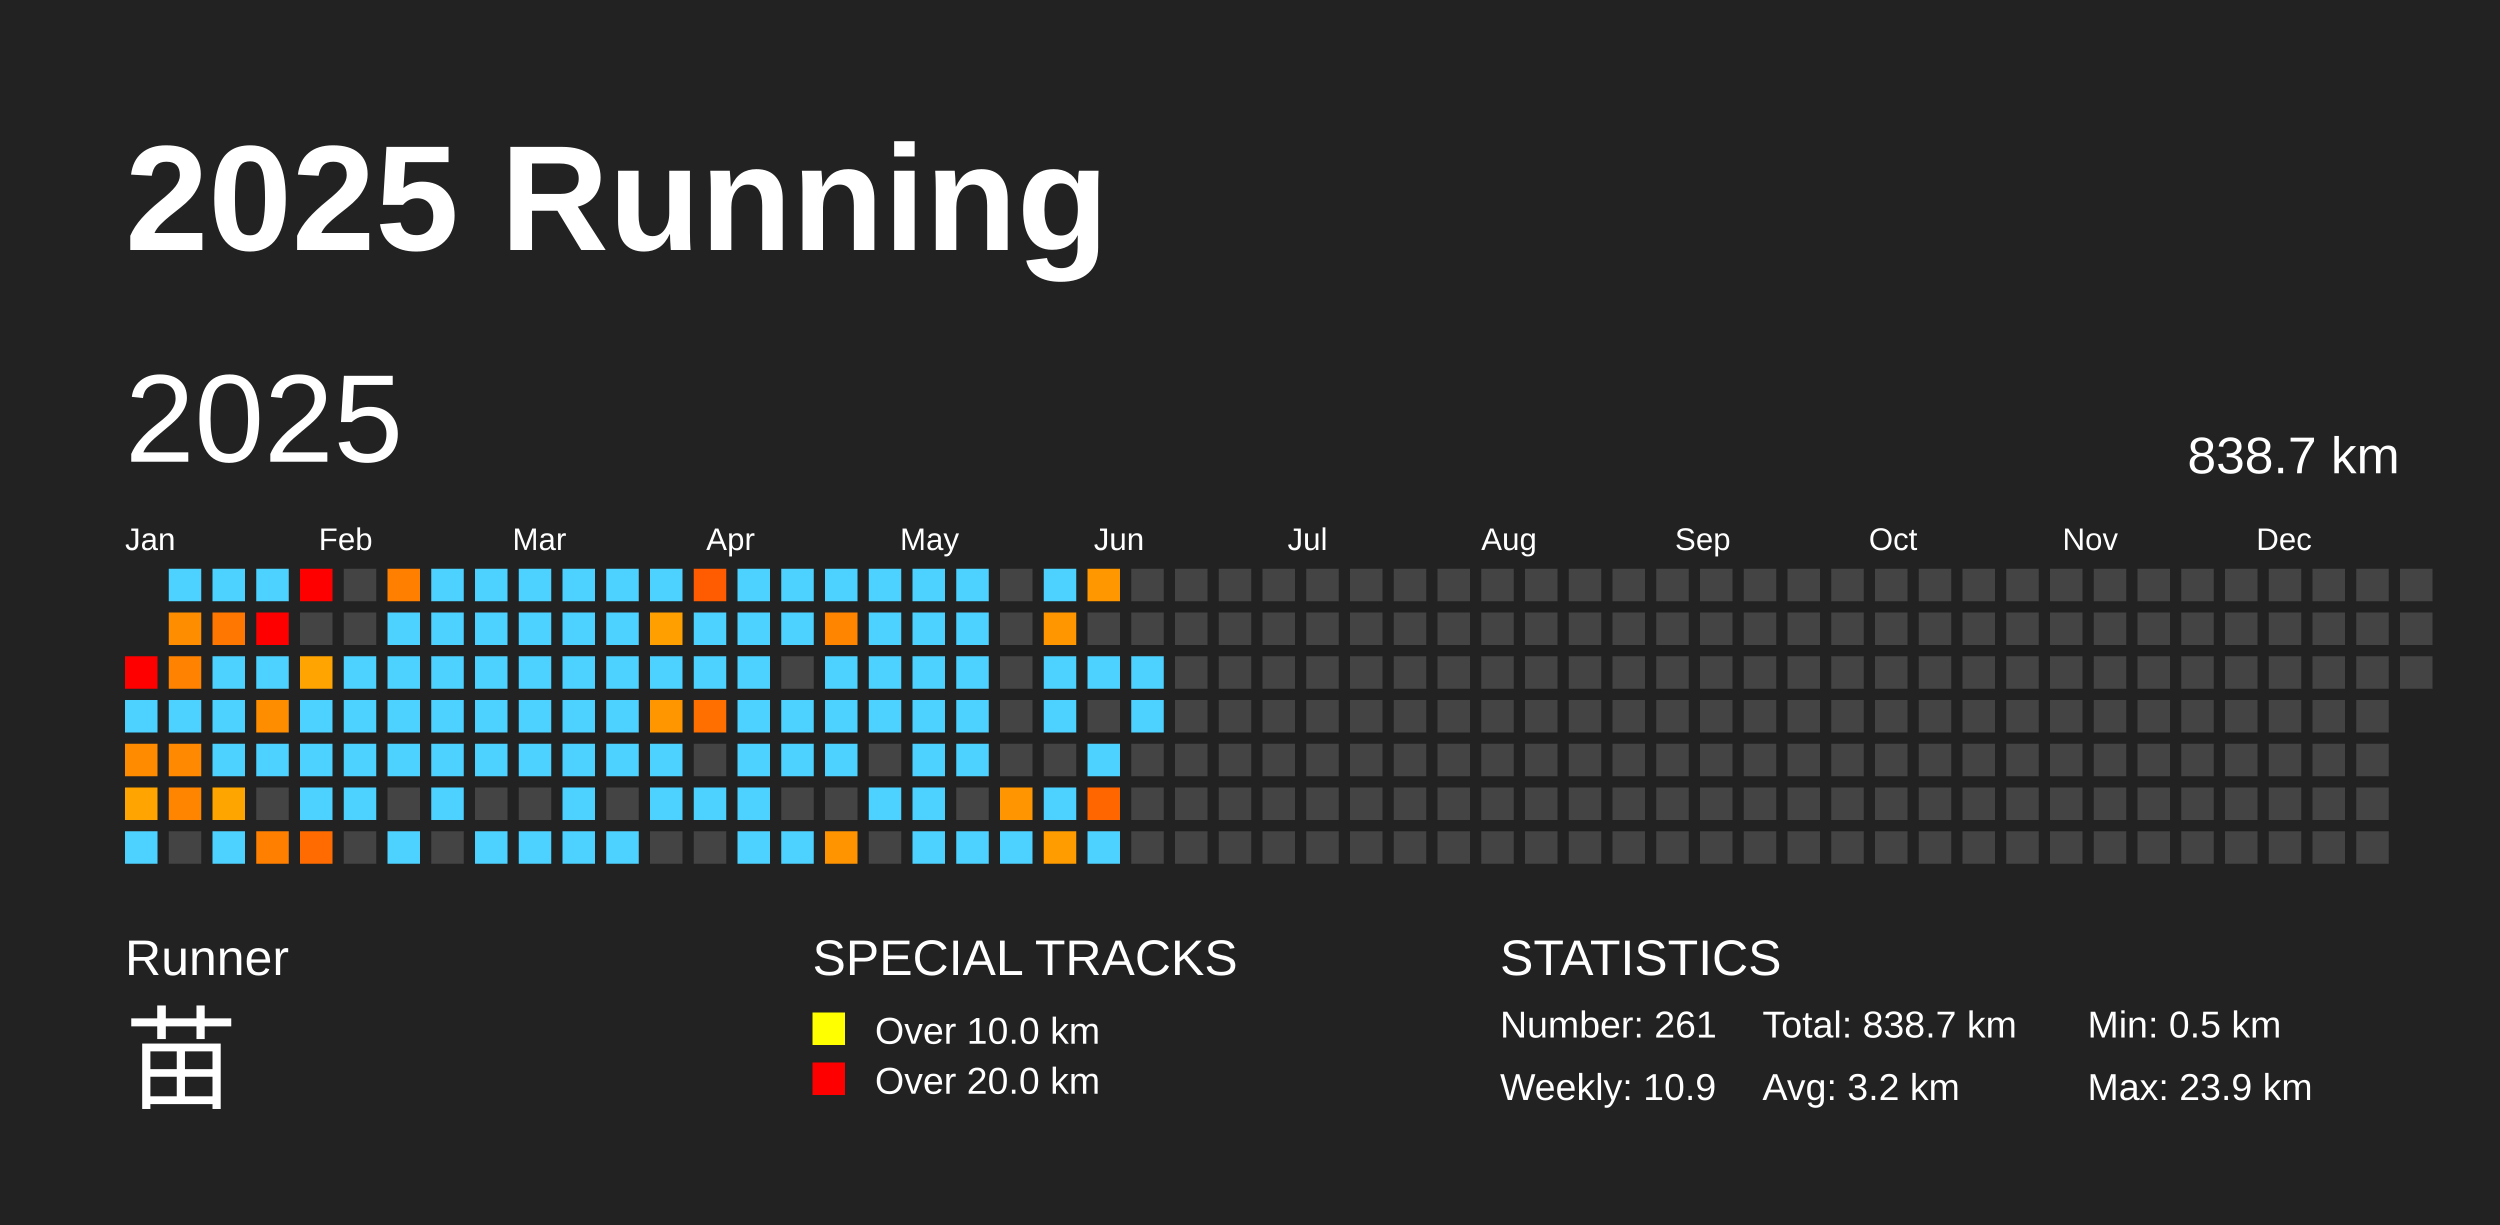
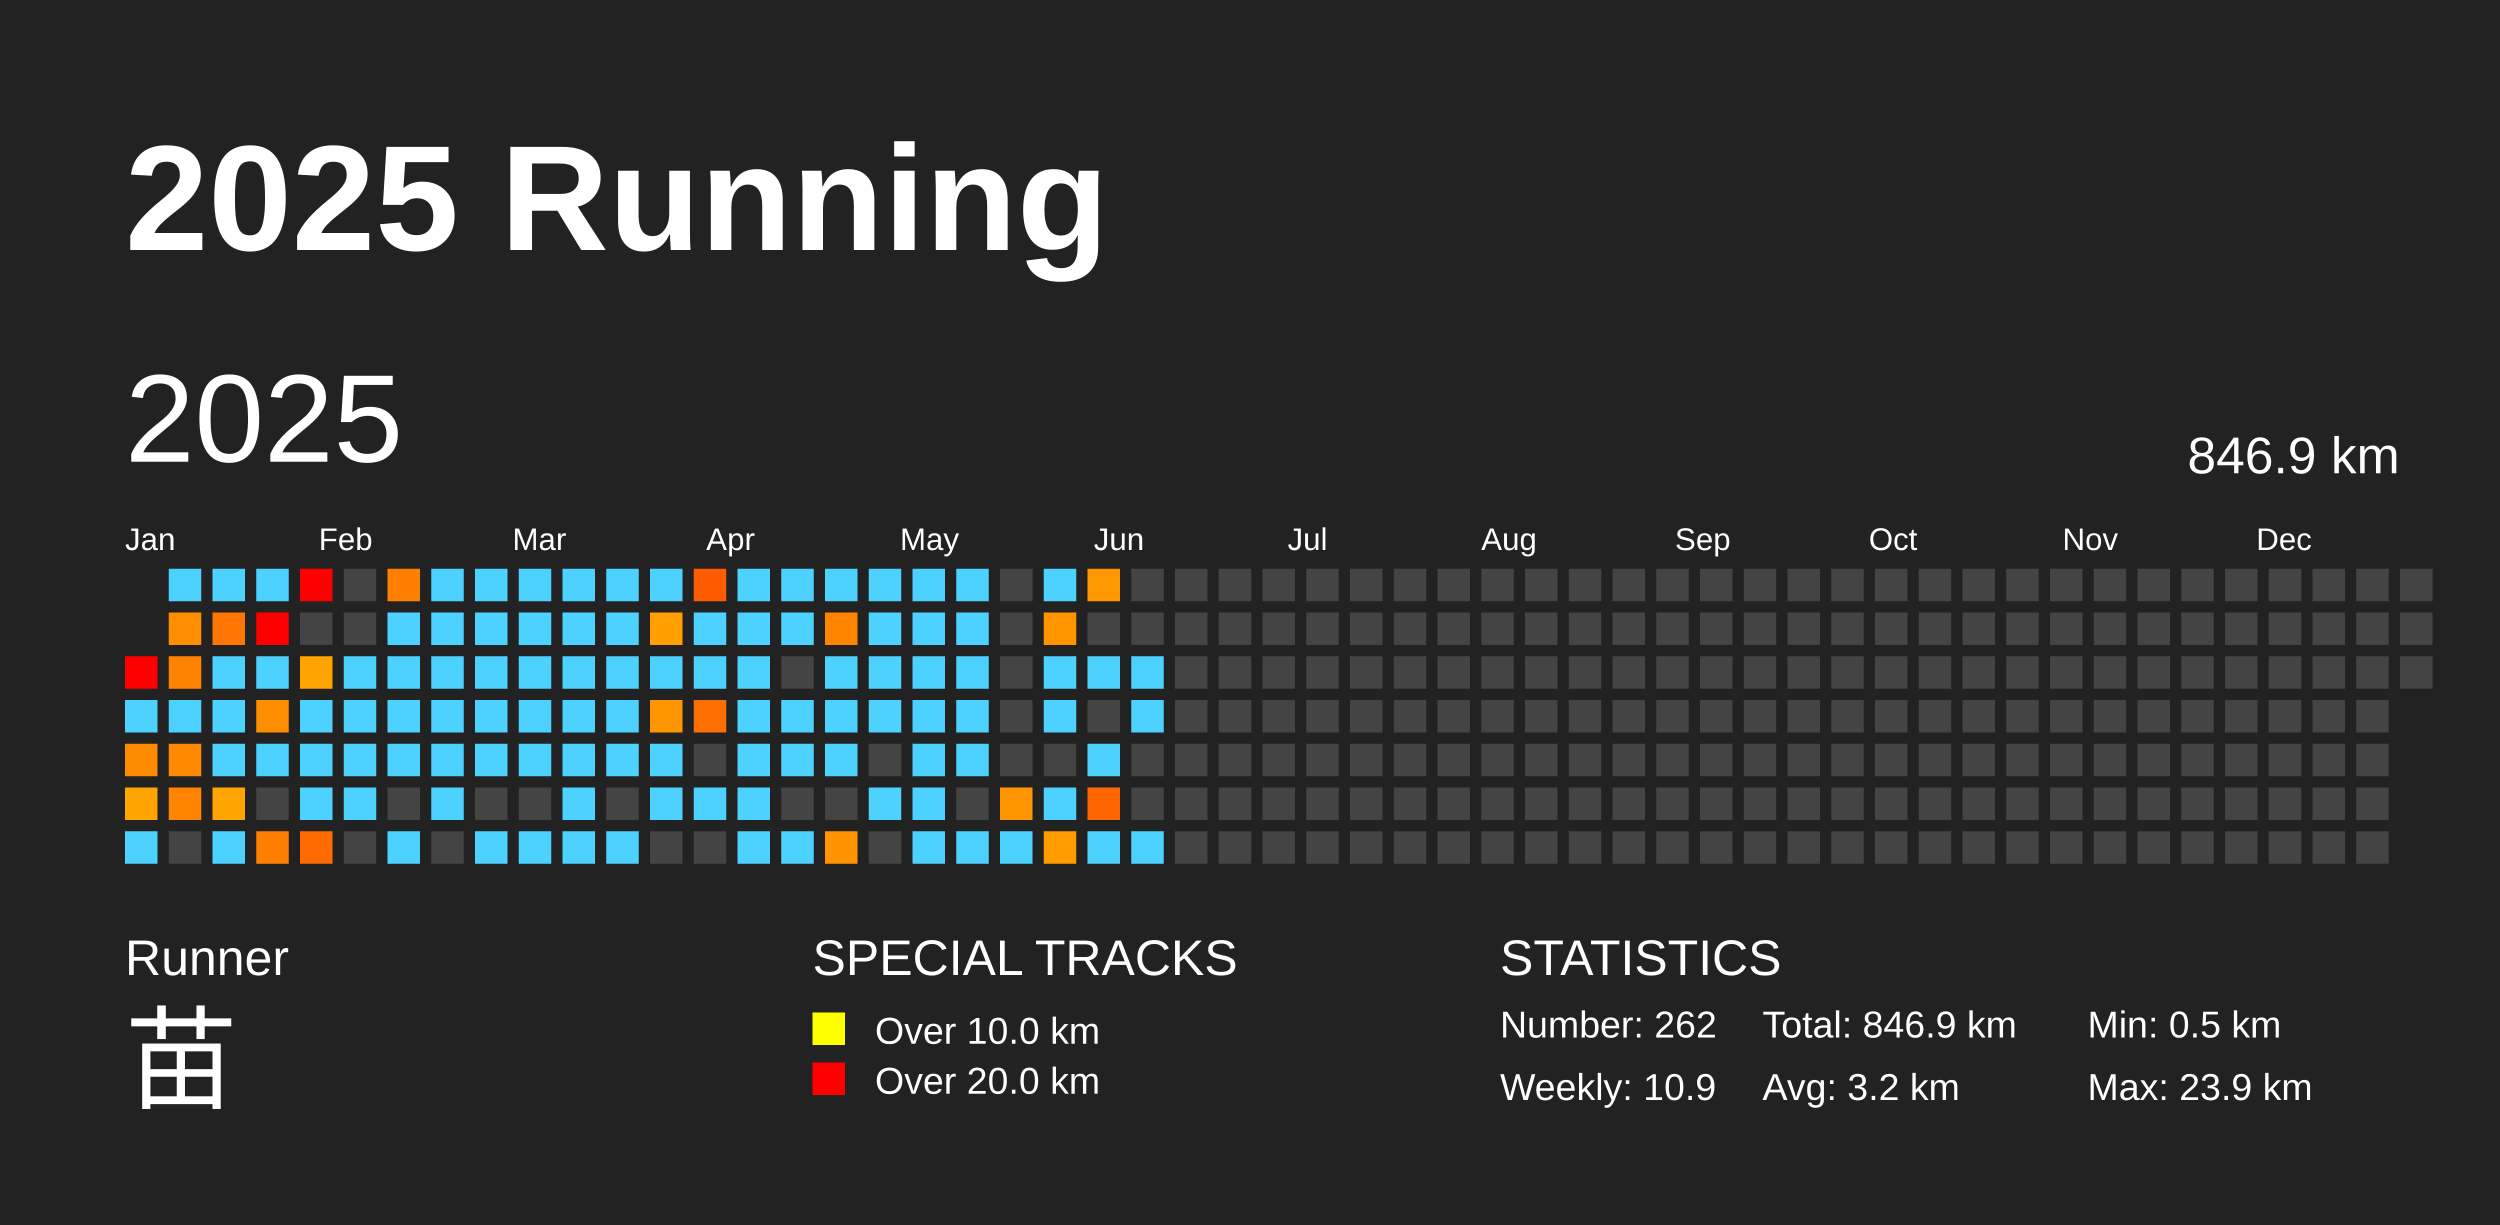
<svg xmlns="http://www.w3.org/2000/svg" baseProfile="full" height="98mm" version="1.1" viewBox="0,0,200,98" width="200mm">
  <defs />
  <rect fill="#222222" height="98" width="200" x="0" y="0" />
  <text fill="#FFFFFF" style="font-size:12px; font-family:Arial; font-weight:bold;" x="10" y="20">2025 Running</text>
  <text fill="#FFFFFF" style="font-size:4px; font-family:Arial" x="10" y="78">Runner</text>
  <text fill="#FFFFFF" style="font-size:9px; font-family:Arial" x="10" y="88">苗</text>
  <text fill="#FFFFFF" style="font-size:4px; font-family:Arial" x="65" y="78">SPECIAL TRACKS</text>
  <rect fill="yellow" height="2.6" width="2.6" x="65" y="81" />
  <text fill="#FFFFFF" style="font-size:3px; font-family:Arial" x="70" y="83.5">Over 10.0 km</text>
  <rect fill="red" height="2.6" width="2.6" x="65" y="85" />
  <text fill="#FFFFFF" style="font-size:3px; font-family:Arial" x="70" y="87.5">Over 20.0 km</text>
  <text fill="#FFFFFF" style="font-size:4px; font-family:Arial" x="120" y="78">STATISTICS</text>
-   <text fill="#FFFFFF" style="font-size:3px; font-family:Arial" x="120" y="83">Number: 261</text>
+   <text fill="#FFFFFF" style="font-size:3px; font-family:Arial" x="120" y="83">Number: 262</text>
  <text fill="#FFFFFF" style="font-size:3px; font-family:Arial" x="120" y="88">Weekly: 10.9</text>
-   <text fill="#FFFFFF" style="font-size:3px; font-family:Arial" x="141" y="83">Total: 838.7 km</text>
+   <text fill="#FFFFFF" style="font-size:3px; font-family:Arial" x="141" y="83">Total: 846.9 km</text>
  <text fill="#FFFFFF" style="font-size:3px; font-family:Arial" x="141" y="88">Avg: 3.2 km</text>
  <text fill="#FFFFFF" style="font-size:3px; font-family:Arial" x="167" y="83">Min: 0.5 km</text>
  <text fill="#FFFFFF" style="font-size:3px; font-family:Arial" x="167" y="88">Max: 23.9 km</text>
  <text dominant-baseline="hanging" fill="#FFFFFF" style="font-size:10.0px; font-family:Arial;" x="10" y="30">2025</text>
-   <text dominant-baseline="hanging" fill="#FFFFFF" style="font-size:4.125px; font-family:Arial;" x="175" y="35">838.7 km</text>
+   <text dominant-baseline="hanging" fill="#FFFFFF" style="font-size:4.125px; font-family:Arial;" x="175" y="35">846.9 km</text>
  <text fill="#FFFFFF" style="font-size:2.5px; font-family:Arial" x="10.0" y="44">Jan</text>
  <text fill="#FFFFFF" style="font-size:2.5px; font-family:Arial" x="25.5" y="44">Feb</text>
  <text fill="#FFFFFF" style="font-size:2.5px; font-family:Arial" x="41.0" y="44">Mar</text>
  <text fill="#FFFFFF" style="font-size:2.5px; font-family:Arial" x="56.5" y="44">Apr</text>
  <text fill="#FFFFFF" style="font-size:2.5px; font-family:Arial" x="72.0" y="44">May</text>
  <text fill="#FFFFFF" style="font-size:2.5px; font-family:Arial" x="87.5" y="44">Jun</text>
  <text fill="#FFFFFF" style="font-size:2.5px; font-family:Arial" x="103.0" y="44">Jul</text>
  <text fill="#FFFFFF" style="font-size:2.5px; font-family:Arial" x="118.5" y="44">Aug</text>
  <text fill="#FFFFFF" style="font-size:2.5px; font-family:Arial" x="134.0" y="44">Sep</text>
  <text fill="#FFFFFF" style="font-size:2.5px; font-family:Arial" x="149.5" y="44">Oct</text>
  <text fill="#FFFFFF" style="font-size:2.5px; font-family:Arial" x="165.0" y="44">Nov</text>
  <text fill="#FFFFFF" style="font-size:2.5px; font-family:Arial" x="180.5" y="44">Dec</text>
  <rect fill="red" height="2.6" width="2.6" x="10.0" y="52.5" />
  <rect fill="#4dd2ff" height="2.6" width="2.6" x="10.0" y="56.0" />
  <rect fill="#ff8c00" height="2.6" width="2.6" x="10.0" y="59.5" />
  <rect fill="#ffa400" height="2.6" width="2.6" x="10.0" y="63.0" />
  <rect fill="#4dd2ff" height="2.6" width="2.6" x="10.0" y="66.5" />
  <rect fill="#4dd2ff" height="2.6" width="2.6" x="13.5" y="45.5" />
  <rect fill="#ff8d00" height="2.6" width="2.6" x="13.5" y="49.0" />
  <rect fill="#ff8300" height="2.6" width="2.6" x="13.5" y="52.5" />
  <rect fill="#4dd2ff" height="2.6" width="2.6" x="13.5" y="56.0" />
  <rect fill="#ff8900" height="2.6" width="2.6" x="13.5" y="59.5" />
  <rect fill="#ff8400" height="2.6" width="2.6" x="13.5" y="63.0" />
  <rect fill="#444444" height="2.6" width="2.6" x="13.5" y="66.5" />
  <rect fill="#4dd2ff" height="2.6" width="2.6" x="17.0" y="45.5" />
  <rect fill="#ff7700" height="2.6" width="2.6" x="17.0" y="49.0" />
  <rect fill="#4dd2ff" height="2.6" width="2.6" x="17.0" y="52.5" />
  <rect fill="#4dd2ff" height="2.6" width="2.6" x="17.0" y="56.0" />
  <rect fill="#4dd2ff" height="2.6" width="2.6" x="17.0" y="59.5" />
  <rect fill="#ffa500" height="2.6" width="2.6" x="17.0" y="63.0" />
  <rect fill="#4dd2ff" height="2.6" width="2.6" x="17.0" y="66.5" />
  <rect fill="#4dd2ff" height="2.6" width="2.6" x="20.5" y="45.5" />
  <rect fill="red" height="2.6" width="2.6" x="20.5" y="49.0" />
  <rect fill="#4dd2ff" height="2.6" width="2.6" x="20.5" y="52.5" />
  <rect fill="#ff8d00" height="2.6" width="2.6" x="20.5" y="56.0" />
  <rect fill="#4dd2ff" height="2.6" width="2.6" x="20.5" y="59.5" />
  <rect fill="#444444" height="2.6" width="2.6" x="20.5" y="63.0" />
  <rect fill="#ff7f00" height="2.6" width="2.6" x="20.5" y="66.5" />
  <rect fill="red" height="2.6" width="2.6" x="24.0" y="45.5" />
  <rect fill="#444444" height="2.6" width="2.6" x="24.0" y="49.0" />
  <rect fill="#ffa400" height="2.6" width="2.6" x="24.0" y="52.5" />
  <rect fill="#4dd2ff" height="2.6" width="2.6" x="24.0" y="56.0" />
  <rect fill="#4dd2ff" height="2.6" width="2.6" x="24.0" y="59.5" />
  <rect fill="#4dd2ff" height="2.6" width="2.6" x="24.0" y="63.0" />
  <rect fill="#ff6b00" height="2.6" width="2.6" x="24.0" y="66.5" />
  <rect fill="#444444" height="2.6" width="2.6" x="27.5" y="45.5" />
  <rect fill="#444444" height="2.6" width="2.6" x="27.5" y="49.0" />
  <rect fill="#4dd2ff" height="2.6" width="2.6" x="27.5" y="52.5" />
  <rect fill="#4dd2ff" height="2.6" width="2.6" x="27.5" y="56.0" />
  <rect fill="#4dd2ff" height="2.6" width="2.6" x="27.5" y="59.5" />
  <rect fill="#4dd2ff" height="2.6" width="2.6" x="27.5" y="63.0" />
  <rect fill="#444444" height="2.6" width="2.6" x="27.5" y="66.5" />
  <rect fill="#ff8000" height="2.6" width="2.6" x="31.0" y="45.5" />
  <rect fill="#4dd2ff" height="2.6" width="2.6" x="31.0" y="49.0" />
  <rect fill="#4dd2ff" height="2.6" width="2.6" x="31.0" y="52.5" />
  <rect fill="#4dd2ff" height="2.6" width="2.6" x="31.0" y="56.0" />
  <rect fill="#4dd2ff" height="2.6" width="2.6" x="31.0" y="59.5" />
  <rect fill="#444444" height="2.6" width="2.6" x="31.0" y="63.0" />
  <rect fill="#4dd2ff" height="2.6" width="2.6" x="31.0" y="66.5" />
  <rect fill="#4dd2ff" height="2.6" width="2.6" x="34.5" y="45.5" />
  <rect fill="#4dd2ff" height="2.6" width="2.6" x="34.5" y="49.0" />
  <rect fill="#4dd2ff" height="2.6" width="2.6" x="34.5" y="52.5" />
  <rect fill="#4dd2ff" height="2.6" width="2.6" x="34.5" y="56.0" />
  <rect fill="#4dd2ff" height="2.6" width="2.6" x="34.5" y="59.5" />
  <rect fill="#4dd2ff" height="2.6" width="2.6" x="34.5" y="63.0" />
  <rect fill="#444444" height="2.6" width="2.6" x="34.5" y="66.5" />
  <rect fill="#4dd2ff" height="2.6" width="2.6" x="38.0" y="45.5" />
  <rect fill="#4dd2ff" height="2.6" width="2.6" x="38.0" y="49.0" />
  <rect fill="#4dd2ff" height="2.6" width="2.6" x="38.0" y="52.5" />
  <rect fill="#4dd2ff" height="2.6" width="2.6" x="38.0" y="56.0" />
  <rect fill="#4dd2ff" height="2.6" width="2.6" x="38.0" y="59.5" />
  <rect fill="#444444" height="2.6" width="2.6" x="38.0" y="63.0" />
  <rect fill="#4dd2ff" height="2.6" width="2.6" x="38.0" y="66.5" />
  <rect fill="#4dd2ff" height="2.6" width="2.6" x="41.5" y="45.5" />
  <rect fill="#4dd2ff" height="2.6" width="2.6" x="41.5" y="49.0" />
  <rect fill="#4dd2ff" height="2.6" width="2.6" x="41.5" y="52.5" />
  <rect fill="#4dd2ff" height="2.6" width="2.6" x="41.5" y="56.0" />
  <rect fill="#4dd2ff" height="2.6" width="2.6" x="41.5" y="59.5" />
  <rect fill="#444444" height="2.6" width="2.6" x="41.5" y="63.0" />
  <rect fill="#4dd2ff" height="2.6" width="2.6" x="41.5" y="66.5" />
  <rect fill="#4dd2ff" height="2.6" width="2.6" x="45.0" y="45.5" />
  <rect fill="#4dd2ff" height="2.6" width="2.6" x="45.0" y="49.0" />
  <rect fill="#4dd2ff" height="2.6" width="2.6" x="45.0" y="52.5" />
  <rect fill="#4dd2ff" height="2.6" width="2.6" x="45.0" y="56.0" />
  <rect fill="#4dd2ff" height="2.6" width="2.6" x="45.0" y="59.5" />
  <rect fill="#4dd2ff" height="2.6" width="2.6" x="45.0" y="63.0" />
  <rect fill="#4dd2ff" height="2.6" width="2.6" x="45.0" y="66.5" />
  <rect fill="#4dd2ff" height="2.6" width="2.6" x="48.5" y="45.5" />
  <rect fill="#4dd2ff" height="2.6" width="2.6" x="48.5" y="49.0" />
  <rect fill="#4dd2ff" height="2.6" width="2.6" x="48.5" y="52.5" />
  <rect fill="#4dd2ff" height="2.6" width="2.6" x="48.5" y="56.0" />
  <rect fill="#4dd2ff" height="2.6" width="2.6" x="48.5" y="59.5" />
  <rect fill="#444444" height="2.6" width="2.6" x="48.5" y="63.0" />
  <rect fill="#4dd2ff" height="2.6" width="2.6" x="48.5" y="66.5" />
  <rect fill="#4dd2ff" height="2.6" width="2.6" x="52.0" y="45.5" />
  <rect fill="#ff9f00" height="2.6" width="2.6" x="52.0" y="49.0" />
  <rect fill="#4dd2ff" height="2.6" width="2.6" x="52.0" y="52.5" />
  <rect fill="#ff9600" height="2.6" width="2.6" x="52.0" y="56.0" />
  <rect fill="#4dd2ff" height="2.6" width="2.6" x="52.0" y="59.5" />
  <rect fill="#4dd2ff" height="2.6" width="2.6" x="52.0" y="63.0" />
  <rect fill="#444444" height="2.6" width="2.6" x="52.0" y="66.5" />
  <rect fill="#ff5b00" height="2.6" width="2.6" x="55.5" y="45.5" />
  <rect fill="#4dd2ff" height="2.6" width="2.6" x="55.5" y="49.0" />
  <rect fill="#4dd2ff" height="2.6" width="2.6" x="55.5" y="52.5" />
  <rect fill="#ff6f00" height="2.6" width="2.6" x="55.5" y="56.0" />
  <rect fill="#444444" height="2.6" width="2.6" x="55.5" y="59.5" />
  <rect fill="#4dd2ff" height="2.6" width="2.6" x="55.5" y="63.0" />
  <rect fill="#444444" height="2.6" width="2.6" x="55.5" y="66.5" />
  <rect fill="#4dd2ff" height="2.6" width="2.6" x="59.0" y="45.5" />
  <rect fill="#4dd2ff" height="2.6" width="2.6" x="59.0" y="49.0" />
  <rect fill="#4dd2ff" height="2.6" width="2.6" x="59.0" y="52.5" />
  <rect fill="#4dd2ff" height="2.6" width="2.6" x="59.0" y="56.0" />
  <rect fill="#4dd2ff" height="2.6" width="2.6" x="59.0" y="59.5" />
  <rect fill="#4dd2ff" height="2.6" width="2.6" x="59.0" y="63.0" />
  <rect fill="#4dd2ff" height="2.6" width="2.6" x="59.0" y="66.5" />
  <rect fill="#4dd2ff" height="2.6" width="2.6" x="62.5" y="45.5" />
  <rect fill="#4dd2ff" height="2.6" width="2.6" x="62.5" y="49.0" />
  <rect fill="#444444" height="2.6" width="2.6" x="62.5" y="52.5" />
  <rect fill="#4dd2ff" height="2.6" width="2.6" x="62.5" y="56.0" />
  <rect fill="#4dd2ff" height="2.6" width="2.6" x="62.5" y="59.5" />
  <rect fill="#444444" height="2.6" width="2.6" x="62.5" y="63.0" />
  <rect fill="#4dd2ff" height="2.6" width="2.6" x="62.5" y="66.5" />
  <rect fill="#4dd2ff" height="2.6" width="2.6" x="66.0" y="45.5" />
  <rect fill="#ff8400" height="2.6" width="2.6" x="66.0" y="49.0" />
  <rect fill="#4dd2ff" height="2.6" width="2.6" x="66.0" y="52.5" />
  <rect fill="#4dd2ff" height="2.6" width="2.6" x="66.0" y="56.0" />
  <rect fill="#4dd2ff" height="2.6" width="2.6" x="66.0" y="59.5" />
  <rect fill="#444444" height="2.6" width="2.6" x="66.0" y="63.0" />
  <rect fill="#ff9300" height="2.6" width="2.6" x="66.0" y="66.5" />
  <rect fill="#4dd2ff" height="2.6" width="2.6" x="69.5" y="45.5" />
  <rect fill="#4dd2ff" height="2.6" width="2.6" x="69.5" y="49.0" />
  <rect fill="#4dd2ff" height="2.6" width="2.6" x="69.5" y="52.5" />
  <rect fill="#4dd2ff" height="2.6" width="2.6" x="69.5" y="56.0" />
  <rect fill="#444444" height="2.6" width="2.6" x="69.5" y="59.5" />
  <rect fill="#4dd2ff" height="2.6" width="2.6" x="69.5" y="63.0" />
  <rect fill="#444444" height="2.6" width="2.6" x="69.5" y="66.5" />
  <rect fill="#4dd2ff" height="2.6" width="2.6" x="73.0" y="45.5" />
  <rect fill="#4dd2ff" height="2.6" width="2.6" x="73.0" y="49.0" />
  <rect fill="#4dd2ff" height="2.6" width="2.6" x="73.0" y="52.5" />
  <rect fill="#4dd2ff" height="2.6" width="2.6" x="73.0" y="56.0" />
  <rect fill="#4dd2ff" height="2.6" width="2.6" x="73.0" y="59.5" />
  <rect fill="#4dd2ff" height="2.6" width="2.6" x="73.0" y="63.0" />
  <rect fill="#4dd2ff" height="2.6" width="2.6" x="73.0" y="66.5" />
  <rect fill="#4dd2ff" height="2.6" width="2.6" x="76.5" y="45.5" />
  <rect fill="#4dd2ff" height="2.6" width="2.6" x="76.5" y="49.0" />
  <rect fill="#4dd2ff" height="2.6" width="2.6" x="76.5" y="52.5" />
  <rect fill="#4dd2ff" height="2.6" width="2.6" x="76.5" y="56.0" />
  <rect fill="#4dd2ff" height="2.6" width="2.6" x="76.5" y="59.5" />
  <rect fill="#444444" height="2.6" width="2.6" x="76.5" y="63.0" />
  <rect fill="#4dd2ff" height="2.6" width="2.6" x="76.5" y="66.5" />
  <rect fill="#444444" height="2.6" width="2.6" x="80.0" y="45.5" />
  <rect fill="#444444" height="2.6" width="2.6" x="80.0" y="49.0" />
  <rect fill="#444444" height="2.6" width="2.6" x="80.0" y="52.5" />
  <rect fill="#444444" height="2.6" width="2.6" x="80.0" y="56.0" />
  <rect fill="#444444" height="2.6" width="2.6" x="80.0" y="59.5" />
  <rect fill="#ff9500" height="2.6" width="2.6" x="80.0" y="63.0" />
  <rect fill="#4dd2ff" height="2.6" width="2.6" x="80.0" y="66.5" />
  <rect fill="#4dd2ff" height="2.6" width="2.6" x="83.5" y="45.5" />
  <rect fill="#ff9600" height="2.6" width="2.6" x="83.5" y="49.0" />
  <rect fill="#4dd2ff" height="2.6" width="2.6" x="83.5" y="52.5" />
  <rect fill="#4dd2ff" height="2.6" width="2.6" x="83.5" y="56.0" />
  <rect fill="#444444" height="2.6" width="2.6" x="83.5" y="59.5" />
  <rect fill="#4dd2ff" height="2.6" width="2.6" x="83.5" y="63.0" />
  <rect fill="#ff9c00" height="2.6" width="2.6" x="83.5" y="66.5" />
  <rect fill="#ff9700" height="2.6" width="2.6" x="87.0" y="45.5" />
  <rect fill="#444444" height="2.6" width="2.6" x="87.0" y="49.0" />
  <rect fill="#4dd2ff" height="2.6" width="2.6" x="87.0" y="52.5" />
  <rect fill="#444444" height="2.6" width="2.6" x="87.0" y="56.0" />
  <rect fill="#4dd2ff" height="2.6" width="2.6" x="87.0" y="59.5" />
  <rect fill="#ff6600" height="2.6" width="2.6" x="87.0" y="63.0" />
  <rect fill="#4dd2ff" height="2.6" width="2.6" x="87.0" y="66.5" />
  <rect fill="#444444" height="2.6" width="2.6" x="90.5" y="45.5" />
  <rect fill="#444444" height="2.6" width="2.6" x="90.5" y="49.0" />
  <rect fill="#4dd2ff" height="2.6" width="2.6" x="90.5" y="52.5" />
  <rect fill="#4dd2ff" height="2.6" width="2.6" x="90.5" y="56.0" />
  <rect fill="#444444" height="2.6" width="2.6" x="90.5" y="59.5" />
  <rect fill="#444444" height="2.6" width="2.6" x="90.5" y="63.0" />
-   <rect fill="#444444" height="2.6" width="2.6" x="90.5" y="66.5" />
+   <rect fill="#4dd2ff" height="2.6" width="2.6" x="90.5" y="66.5" />
  <rect fill="#444444" height="2.6" width="2.6" x="94.0" y="45.5" />
  <rect fill="#444444" height="2.6" width="2.6" x="94.0" y="49.0" />
  <rect fill="#444444" height="2.6" width="2.6" x="94.0" y="52.5" />
  <rect fill="#444444" height="2.6" width="2.6" x="94.0" y="56.0" />
  <rect fill="#444444" height="2.6" width="2.6" x="94.0" y="59.5" />
  <rect fill="#444444" height="2.6" width="2.6" x="94.0" y="63.0" />
  <rect fill="#444444" height="2.6" width="2.6" x="94.0" y="66.5" />
  <rect fill="#444444" height="2.6" width="2.6" x="97.5" y="45.5" />
  <rect fill="#444444" height="2.6" width="2.6" x="97.5" y="49.0" />
  <rect fill="#444444" height="2.6" width="2.6" x="97.5" y="52.5" />
  <rect fill="#444444" height="2.6" width="2.6" x="97.5" y="56.0" />
  <rect fill="#444444" height="2.6" width="2.6" x="97.5" y="59.5" />
  <rect fill="#444444" height="2.6" width="2.6" x="97.5" y="63.0" />
  <rect fill="#444444" height="2.6" width="2.6" x="97.5" y="66.5" />
  <rect fill="#444444" height="2.6" width="2.6" x="101.0" y="45.5" />
  <rect fill="#444444" height="2.6" width="2.6" x="101.0" y="49.0" />
  <rect fill="#444444" height="2.6" width="2.6" x="101.0" y="52.5" />
  <rect fill="#444444" height="2.6" width="2.6" x="101.0" y="56.0" />
  <rect fill="#444444" height="2.6" width="2.6" x="101.0" y="59.5" />
  <rect fill="#444444" height="2.6" width="2.6" x="101.0" y="63.0" />
  <rect fill="#444444" height="2.6" width="2.6" x="101.0" y="66.5" />
  <rect fill="#444444" height="2.6" width="2.6" x="104.5" y="45.5" />
  <rect fill="#444444" height="2.6" width="2.6" x="104.5" y="49.0" />
  <rect fill="#444444" height="2.6" width="2.6" x="104.5" y="52.5" />
  <rect fill="#444444" height="2.6" width="2.6" x="104.5" y="56.0" />
  <rect fill="#444444" height="2.6" width="2.6" x="104.5" y="59.5" />
  <rect fill="#444444" height="2.6" width="2.6" x="104.5" y="63.0" />
  <rect fill="#444444" height="2.6" width="2.6" x="104.5" y="66.5" />
  <rect fill="#444444" height="2.6" width="2.6" x="108.0" y="45.5" />
  <rect fill="#444444" height="2.6" width="2.6" x="108.0" y="49.0" />
  <rect fill="#444444" height="2.6" width="2.6" x="108.0" y="52.5" />
  <rect fill="#444444" height="2.6" width="2.6" x="108.0" y="56.0" />
  <rect fill="#444444" height="2.6" width="2.6" x="108.0" y="59.5" />
  <rect fill="#444444" height="2.6" width="2.6" x="108.0" y="63.0" />
  <rect fill="#444444" height="2.6" width="2.6" x="108.0" y="66.5" />
  <rect fill="#444444" height="2.6" width="2.6" x="111.5" y="45.5" />
  <rect fill="#444444" height="2.6" width="2.6" x="111.5" y="49.0" />
  <rect fill="#444444" height="2.6" width="2.6" x="111.5" y="52.5" />
  <rect fill="#444444" height="2.6" width="2.6" x="111.5" y="56.0" />
  <rect fill="#444444" height="2.6" width="2.6" x="111.5" y="59.5" />
  <rect fill="#444444" height="2.6" width="2.6" x="111.5" y="63.0" />
  <rect fill="#444444" height="2.6" width="2.6" x="111.5" y="66.5" />
  <rect fill="#444444" height="2.6" width="2.6" x="115.0" y="45.5" />
  <rect fill="#444444" height="2.6" width="2.6" x="115.0" y="49.0" />
  <rect fill="#444444" height="2.6" width="2.6" x="115.0" y="52.5" />
  <rect fill="#444444" height="2.6" width="2.6" x="115.0" y="56.0" />
  <rect fill="#444444" height="2.6" width="2.6" x="115.0" y="59.5" />
  <rect fill="#444444" height="2.6" width="2.6" x="115.0" y="63.0" />
  <rect fill="#444444" height="2.6" width="2.6" x="115.0" y="66.5" />
  <rect fill="#444444" height="2.6" width="2.6" x="118.5" y="45.5" />
  <rect fill="#444444" height="2.6" width="2.6" x="118.5" y="49.0" />
  <rect fill="#444444" height="2.6" width="2.6" x="118.5" y="52.5" />
  <rect fill="#444444" height="2.6" width="2.6" x="118.5" y="56.0" />
  <rect fill="#444444" height="2.6" width="2.6" x="118.5" y="59.5" />
  <rect fill="#444444" height="2.6" width="2.6" x="118.5" y="63.0" />
  <rect fill="#444444" height="2.6" width="2.6" x="118.5" y="66.5" />
  <rect fill="#444444" height="2.6" width="2.6" x="122.0" y="45.5" />
  <rect fill="#444444" height="2.6" width="2.6" x="122.0" y="49.0" />
  <rect fill="#444444" height="2.6" width="2.6" x="122.0" y="52.5" />
  <rect fill="#444444" height="2.6" width="2.6" x="122.0" y="56.0" />
  <rect fill="#444444" height="2.6" width="2.6" x="122.0" y="59.5" />
  <rect fill="#444444" height="2.6" width="2.6" x="122.0" y="63.0" />
  <rect fill="#444444" height="2.6" width="2.6" x="122.0" y="66.5" />
  <rect fill="#444444" height="2.6" width="2.6" x="125.5" y="45.5" />
  <rect fill="#444444" height="2.6" width="2.6" x="125.5" y="49.0" />
  <rect fill="#444444" height="2.6" width="2.6" x="125.5" y="52.5" />
  <rect fill="#444444" height="2.6" width="2.6" x="125.5" y="56.0" />
  <rect fill="#444444" height="2.6" width="2.6" x="125.5" y="59.5" />
  <rect fill="#444444" height="2.6" width="2.6" x="125.5" y="63.0" />
  <rect fill="#444444" height="2.6" width="2.6" x="125.5" y="66.5" />
  <rect fill="#444444" height="2.6" width="2.6" x="129.0" y="45.5" />
  <rect fill="#444444" height="2.6" width="2.6" x="129.0" y="49.0" />
  <rect fill="#444444" height="2.6" width="2.6" x="129.0" y="52.5" />
  <rect fill="#444444" height="2.6" width="2.6" x="129.0" y="56.0" />
  <rect fill="#444444" height="2.6" width="2.6" x="129.0" y="59.5" />
  <rect fill="#444444" height="2.6" width="2.6" x="129.0" y="63.0" />
  <rect fill="#444444" height="2.6" width="2.6" x="129.0" y="66.5" />
  <rect fill="#444444" height="2.6" width="2.6" x="132.5" y="45.5" />
  <rect fill="#444444" height="2.6" width="2.6" x="132.5" y="49.0" />
  <rect fill="#444444" height="2.6" width="2.6" x="132.5" y="52.5" />
  <rect fill="#444444" height="2.6" width="2.6" x="132.5" y="56.0" />
  <rect fill="#444444" height="2.6" width="2.6" x="132.5" y="59.5" />
  <rect fill="#444444" height="2.6" width="2.6" x="132.5" y="63.0" />
  <rect fill="#444444" height="2.6" width="2.6" x="132.5" y="66.5" />
  <rect fill="#444444" height="2.6" width="2.6" x="136.0" y="45.5" />
  <rect fill="#444444" height="2.6" width="2.6" x="136.0" y="49.0" />
  <rect fill="#444444" height="2.6" width="2.6" x="136.0" y="52.5" />
  <rect fill="#444444" height="2.6" width="2.6" x="136.0" y="56.0" />
  <rect fill="#444444" height="2.6" width="2.6" x="136.0" y="59.5" />
  <rect fill="#444444" height="2.6" width="2.6" x="136.0" y="63.0" />
  <rect fill="#444444" height="2.6" width="2.6" x="136.0" y="66.5" />
  <rect fill="#444444" height="2.6" width="2.6" x="139.5" y="45.5" />
  <rect fill="#444444" height="2.6" width="2.6" x="139.5" y="49.0" />
  <rect fill="#444444" height="2.6" width="2.6" x="139.5" y="52.5" />
  <rect fill="#444444" height="2.6" width="2.6" x="139.5" y="56.0" />
  <rect fill="#444444" height="2.6" width="2.6" x="139.5" y="59.5" />
  <rect fill="#444444" height="2.6" width="2.6" x="139.5" y="63.0" />
  <rect fill="#444444" height="2.6" width="2.6" x="139.5" y="66.5" />
  <rect fill="#444444" height="2.6" width="2.6" x="143.0" y="45.5" />
  <rect fill="#444444" height="2.6" width="2.6" x="143.0" y="49.0" />
  <rect fill="#444444" height="2.6" width="2.6" x="143.0" y="52.5" />
  <rect fill="#444444" height="2.6" width="2.6" x="143.0" y="56.0" />
  <rect fill="#444444" height="2.6" width="2.6" x="143.0" y="59.5" />
  <rect fill="#444444" height="2.6" width="2.6" x="143.0" y="63.0" />
  <rect fill="#444444" height="2.6" width="2.6" x="143.0" y="66.5" />
  <rect fill="#444444" height="2.6" width="2.6" x="146.5" y="45.5" />
  <rect fill="#444444" height="2.6" width="2.6" x="146.5" y="49.0" />
  <rect fill="#444444" height="2.6" width="2.6" x="146.5" y="52.5" />
  <rect fill="#444444" height="2.6" width="2.6" x="146.5" y="56.0" />
  <rect fill="#444444" height="2.6" width="2.6" x="146.5" y="59.5" />
  <rect fill="#444444" height="2.6" width="2.6" x="146.5" y="63.0" />
  <rect fill="#444444" height="2.6" width="2.6" x="146.5" y="66.5" />
  <rect fill="#444444" height="2.6" width="2.6" x="150.0" y="45.5" />
  <rect fill="#444444" height="2.6" width="2.6" x="150.0" y="49.0" />
  <rect fill="#444444" height="2.6" width="2.6" x="150.0" y="52.5" />
  <rect fill="#444444" height="2.6" width="2.6" x="150.0" y="56.0" />
  <rect fill="#444444" height="2.6" width="2.6" x="150.0" y="59.5" />
  <rect fill="#444444" height="2.6" width="2.6" x="150.0" y="63.0" />
  <rect fill="#444444" height="2.6" width="2.6" x="150.0" y="66.5" />
  <rect fill="#444444" height="2.6" width="2.6" x="153.5" y="45.5" />
  <rect fill="#444444" height="2.6" width="2.6" x="153.5" y="49.0" />
  <rect fill="#444444" height="2.6" width="2.6" x="153.5" y="52.5" />
  <rect fill="#444444" height="2.6" width="2.6" x="153.5" y="56.0" />
  <rect fill="#444444" height="2.6" width="2.6" x="153.5" y="59.5" />
  <rect fill="#444444" height="2.6" width="2.6" x="153.5" y="63.0" />
  <rect fill="#444444" height="2.6" width="2.6" x="153.5" y="66.5" />
  <rect fill="#444444" height="2.6" width="2.6" x="157.0" y="45.5" />
  <rect fill="#444444" height="2.6" width="2.6" x="157.0" y="49.0" />
  <rect fill="#444444" height="2.6" width="2.6" x="157.0" y="52.5" />
  <rect fill="#444444" height="2.6" width="2.6" x="157.0" y="56.0" />
  <rect fill="#444444" height="2.6" width="2.6" x="157.0" y="59.5" />
  <rect fill="#444444" height="2.6" width="2.6" x="157.0" y="63.0" />
  <rect fill="#444444" height="2.6" width="2.6" x="157.0" y="66.5" />
  <rect fill="#444444" height="2.6" width="2.6" x="160.5" y="45.5" />
  <rect fill="#444444" height="2.6" width="2.6" x="160.5" y="49.0" />
  <rect fill="#444444" height="2.6" width="2.6" x="160.5" y="52.5" />
  <rect fill="#444444" height="2.6" width="2.6" x="160.5" y="56.0" />
  <rect fill="#444444" height="2.6" width="2.6" x="160.5" y="59.5" />
  <rect fill="#444444" height="2.6" width="2.6" x="160.5" y="63.0" />
  <rect fill="#444444" height="2.6" width="2.6" x="160.5" y="66.5" />
  <rect fill="#444444" height="2.6" width="2.6" x="164.0" y="45.5" />
  <rect fill="#444444" height="2.6" width="2.6" x="164.0" y="49.0" />
  <rect fill="#444444" height="2.6" width="2.6" x="164.0" y="52.5" />
  <rect fill="#444444" height="2.6" width="2.6" x="164.0" y="56.0" />
  <rect fill="#444444" height="2.6" width="2.6" x="164.0" y="59.5" />
  <rect fill="#444444" height="2.6" width="2.6" x="164.0" y="63.0" />
  <rect fill="#444444" height="2.6" width="2.6" x="164.0" y="66.5" />
  <rect fill="#444444" height="2.6" width="2.6" x="167.5" y="45.5" />
  <rect fill="#444444" height="2.6" width="2.6" x="167.5" y="49.0" />
  <rect fill="#444444" height="2.6" width="2.6" x="167.5" y="52.5" />
  <rect fill="#444444" height="2.6" width="2.6" x="167.5" y="56.0" />
  <rect fill="#444444" height="2.6" width="2.6" x="167.5" y="59.5" />
  <rect fill="#444444" height="2.6" width="2.6" x="167.5" y="63.0" />
  <rect fill="#444444" height="2.6" width="2.6" x="167.5" y="66.5" />
  <rect fill="#444444" height="2.6" width="2.6" x="171.0" y="45.5" />
  <rect fill="#444444" height="2.6" width="2.6" x="171.0" y="49.0" />
  <rect fill="#444444" height="2.6" width="2.6" x="171.0" y="52.5" />
  <rect fill="#444444" height="2.6" width="2.6" x="171.0" y="56.0" />
  <rect fill="#444444" height="2.6" width="2.6" x="171.0" y="59.5" />
  <rect fill="#444444" height="2.6" width="2.6" x="171.0" y="63.0" />
  <rect fill="#444444" height="2.6" width="2.6" x="171.0" y="66.5" />
  <rect fill="#444444" height="2.6" width="2.6" x="174.5" y="45.5" />
  <rect fill="#444444" height="2.6" width="2.6" x="174.5" y="49.0" />
  <rect fill="#444444" height="2.6" width="2.6" x="174.5" y="52.5" />
  <rect fill="#444444" height="2.6" width="2.6" x="174.5" y="56.0" />
  <rect fill="#444444" height="2.6" width="2.6" x="174.5" y="59.5" />
  <rect fill="#444444" height="2.6" width="2.6" x="174.5" y="63.0" />
  <rect fill="#444444" height="2.6" width="2.6" x="174.5" y="66.5" />
  <rect fill="#444444" height="2.6" width="2.6" x="178.0" y="45.5" />
  <rect fill="#444444" height="2.6" width="2.6" x="178.0" y="49.0" />
  <rect fill="#444444" height="2.6" width="2.6" x="178.0" y="52.5" />
  <rect fill="#444444" height="2.6" width="2.6" x="178.0" y="56.0" />
  <rect fill="#444444" height="2.6" width="2.6" x="178.0" y="59.5" />
  <rect fill="#444444" height="2.6" width="2.6" x="178.0" y="63.0" />
  <rect fill="#444444" height="2.6" width="2.6" x="178.0" y="66.5" />
  <rect fill="#444444" height="2.6" width="2.6" x="181.5" y="45.5" />
  <rect fill="#444444" height="2.6" width="2.6" x="181.5" y="49.0" />
  <rect fill="#444444" height="2.6" width="2.6" x="181.5" y="52.5" />
  <rect fill="#444444" height="2.6" width="2.6" x="181.5" y="56.0" />
  <rect fill="#444444" height="2.6" width="2.6" x="181.5" y="59.5" />
  <rect fill="#444444" height="2.6" width="2.6" x="181.5" y="63.0" />
  <rect fill="#444444" height="2.6" width="2.6" x="181.5" y="66.5" />
  <rect fill="#444444" height="2.6" width="2.6" x="185.0" y="45.5" />
  <rect fill="#444444" height="2.6" width="2.6" x="185.0" y="49.0" />
  <rect fill="#444444" height="2.6" width="2.6" x="185.0" y="52.5" />
  <rect fill="#444444" height="2.6" width="2.6" x="185.0" y="56.0" />
  <rect fill="#444444" height="2.6" width="2.6" x="185.0" y="59.5" />
  <rect fill="#444444" height="2.6" width="2.6" x="185.0" y="63.0" />
  <rect fill="#444444" height="2.6" width="2.6" x="185.0" y="66.5" />
  <rect fill="#444444" height="2.6" width="2.6" x="188.5" y="45.5" />
  <rect fill="#444444" height="2.6" width="2.6" x="188.5" y="49.0" />
  <rect fill="#444444" height="2.6" width="2.6" x="188.5" y="52.5" />
  <rect fill="#444444" height="2.6" width="2.6" x="188.5" y="56.0" />
  <rect fill="#444444" height="2.6" width="2.6" x="188.5" y="59.5" />
  <rect fill="#444444" height="2.6" width="2.6" x="188.5" y="63.0" />
  <rect fill="#444444" height="2.6" width="2.6" x="188.5" y="66.5" />
  <rect fill="#444444" height="2.6" width="2.6" x="192.0" y="45.5" />
  <rect fill="#444444" height="2.6" width="2.6" x="192.0" y="49.0" />
  <rect fill="#444444" height="2.6" width="2.6" x="192.0" y="52.5" />
</svg>
